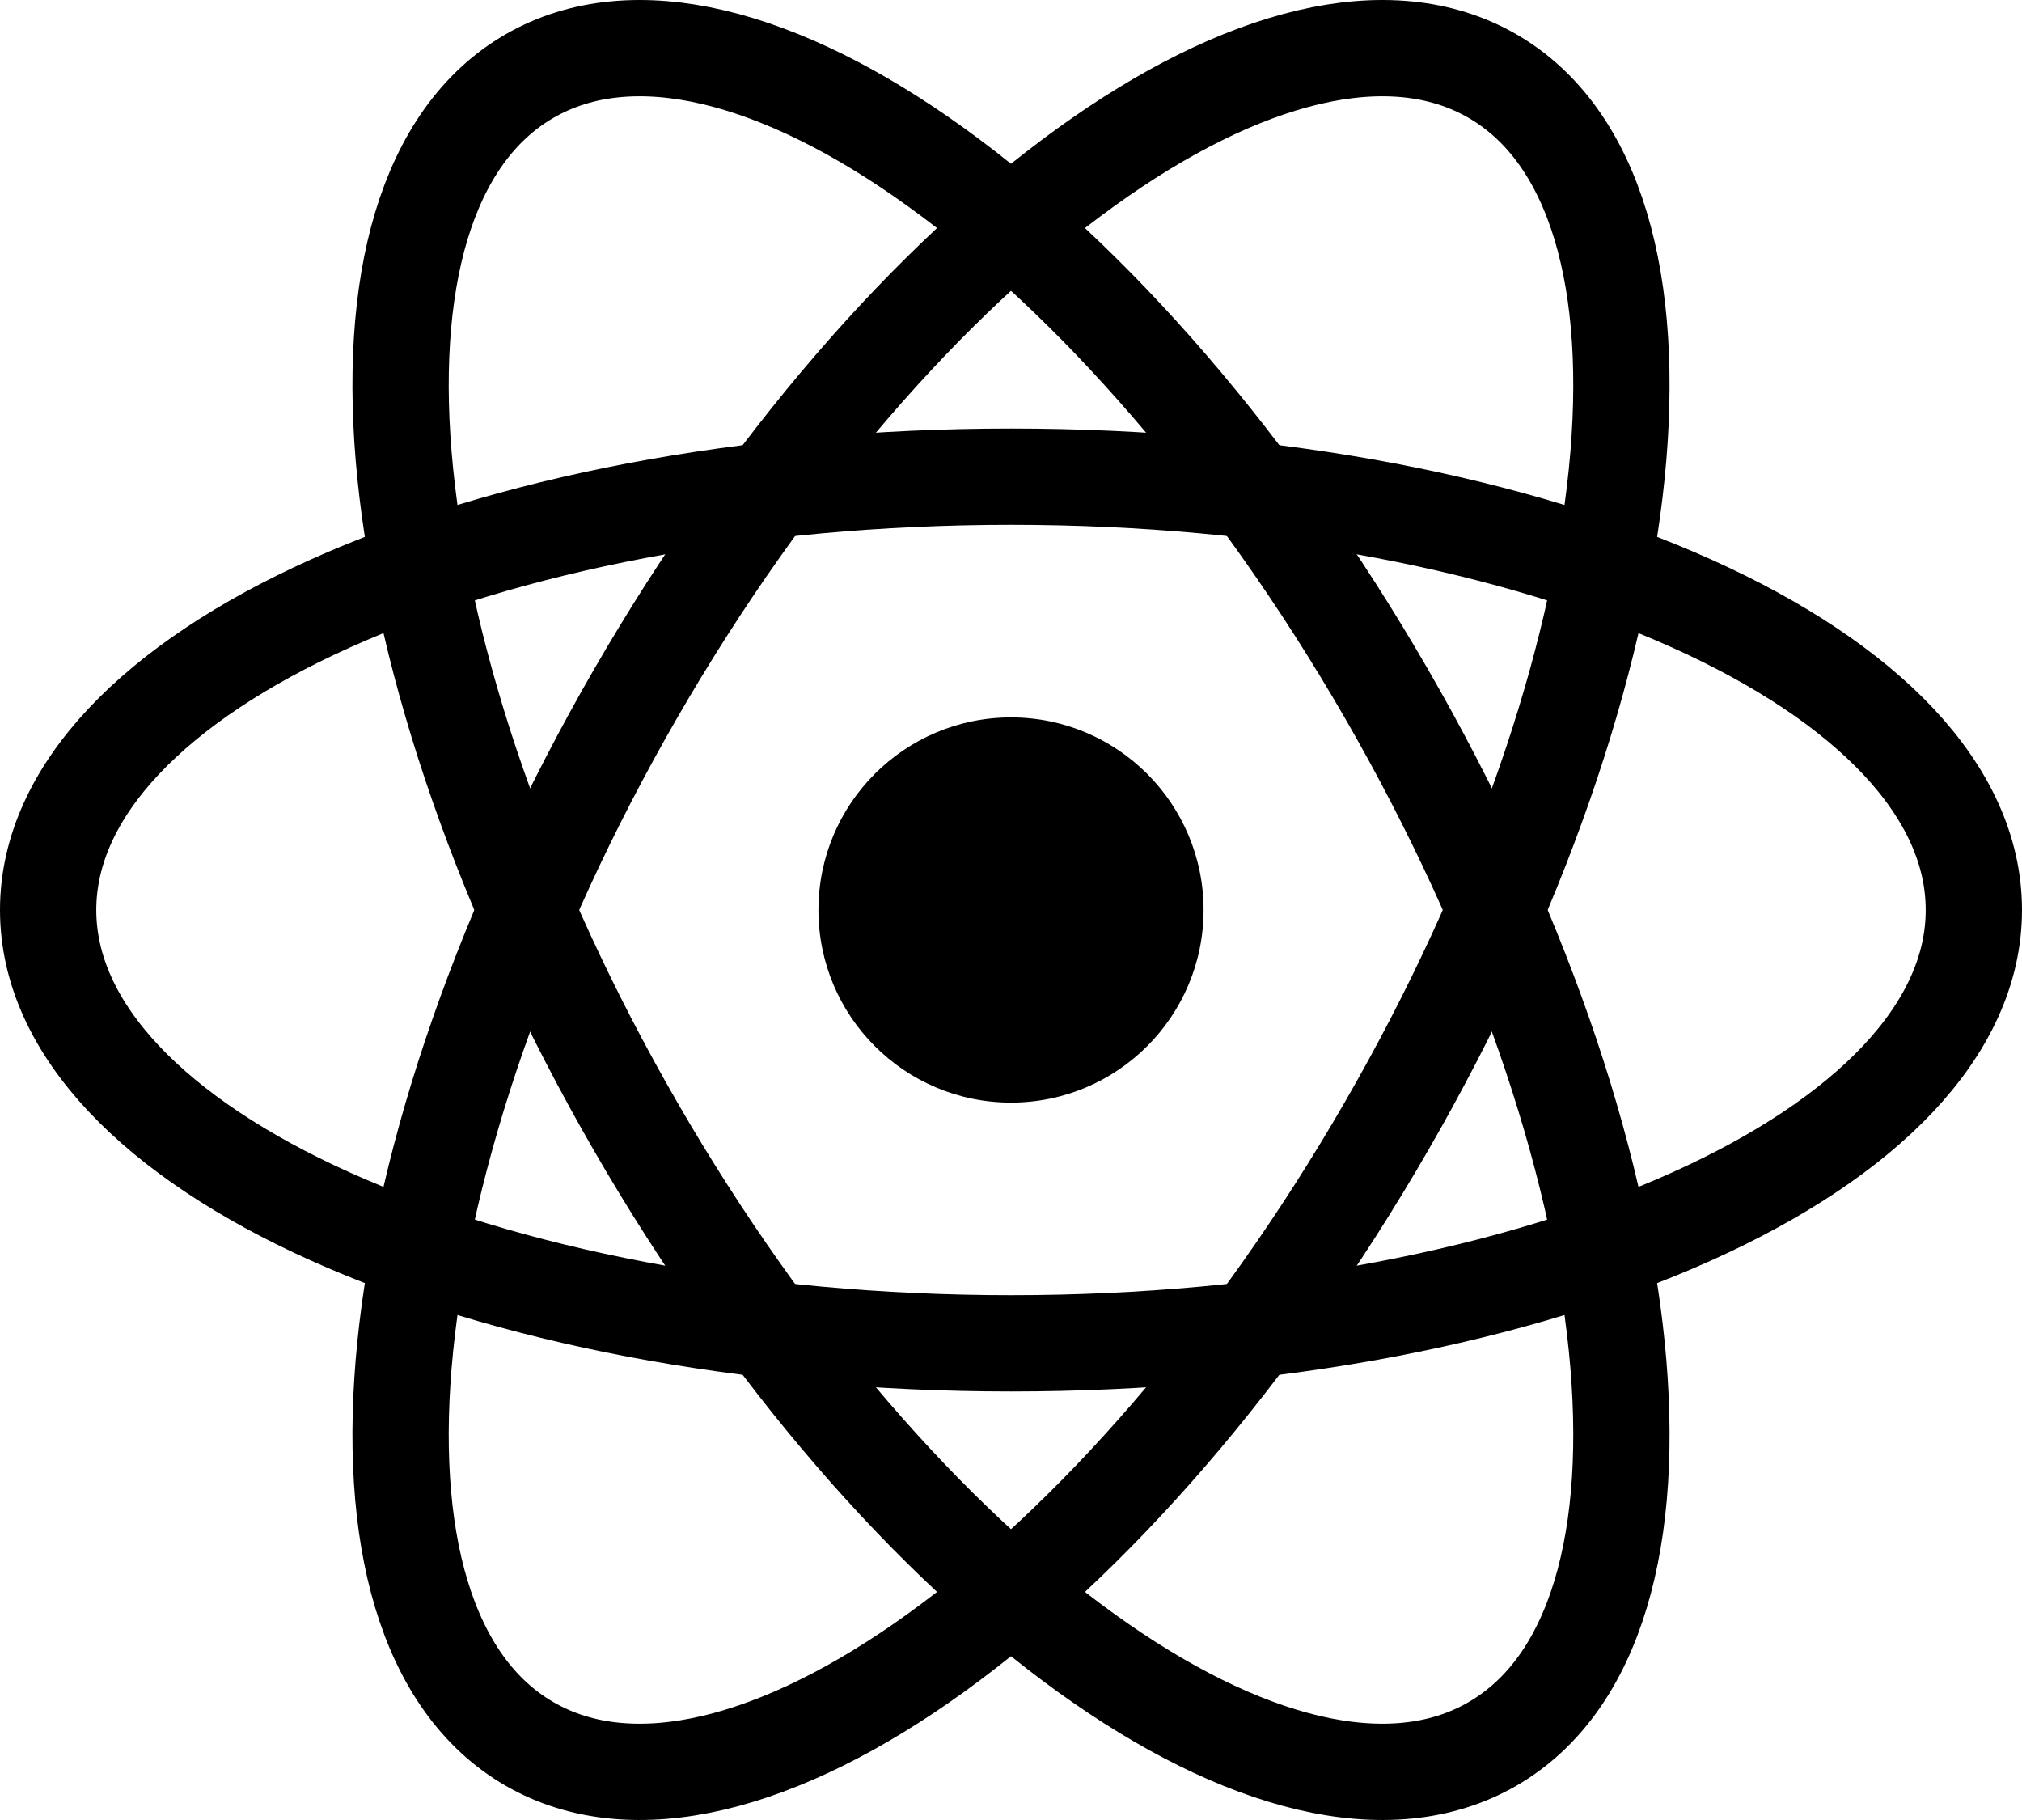
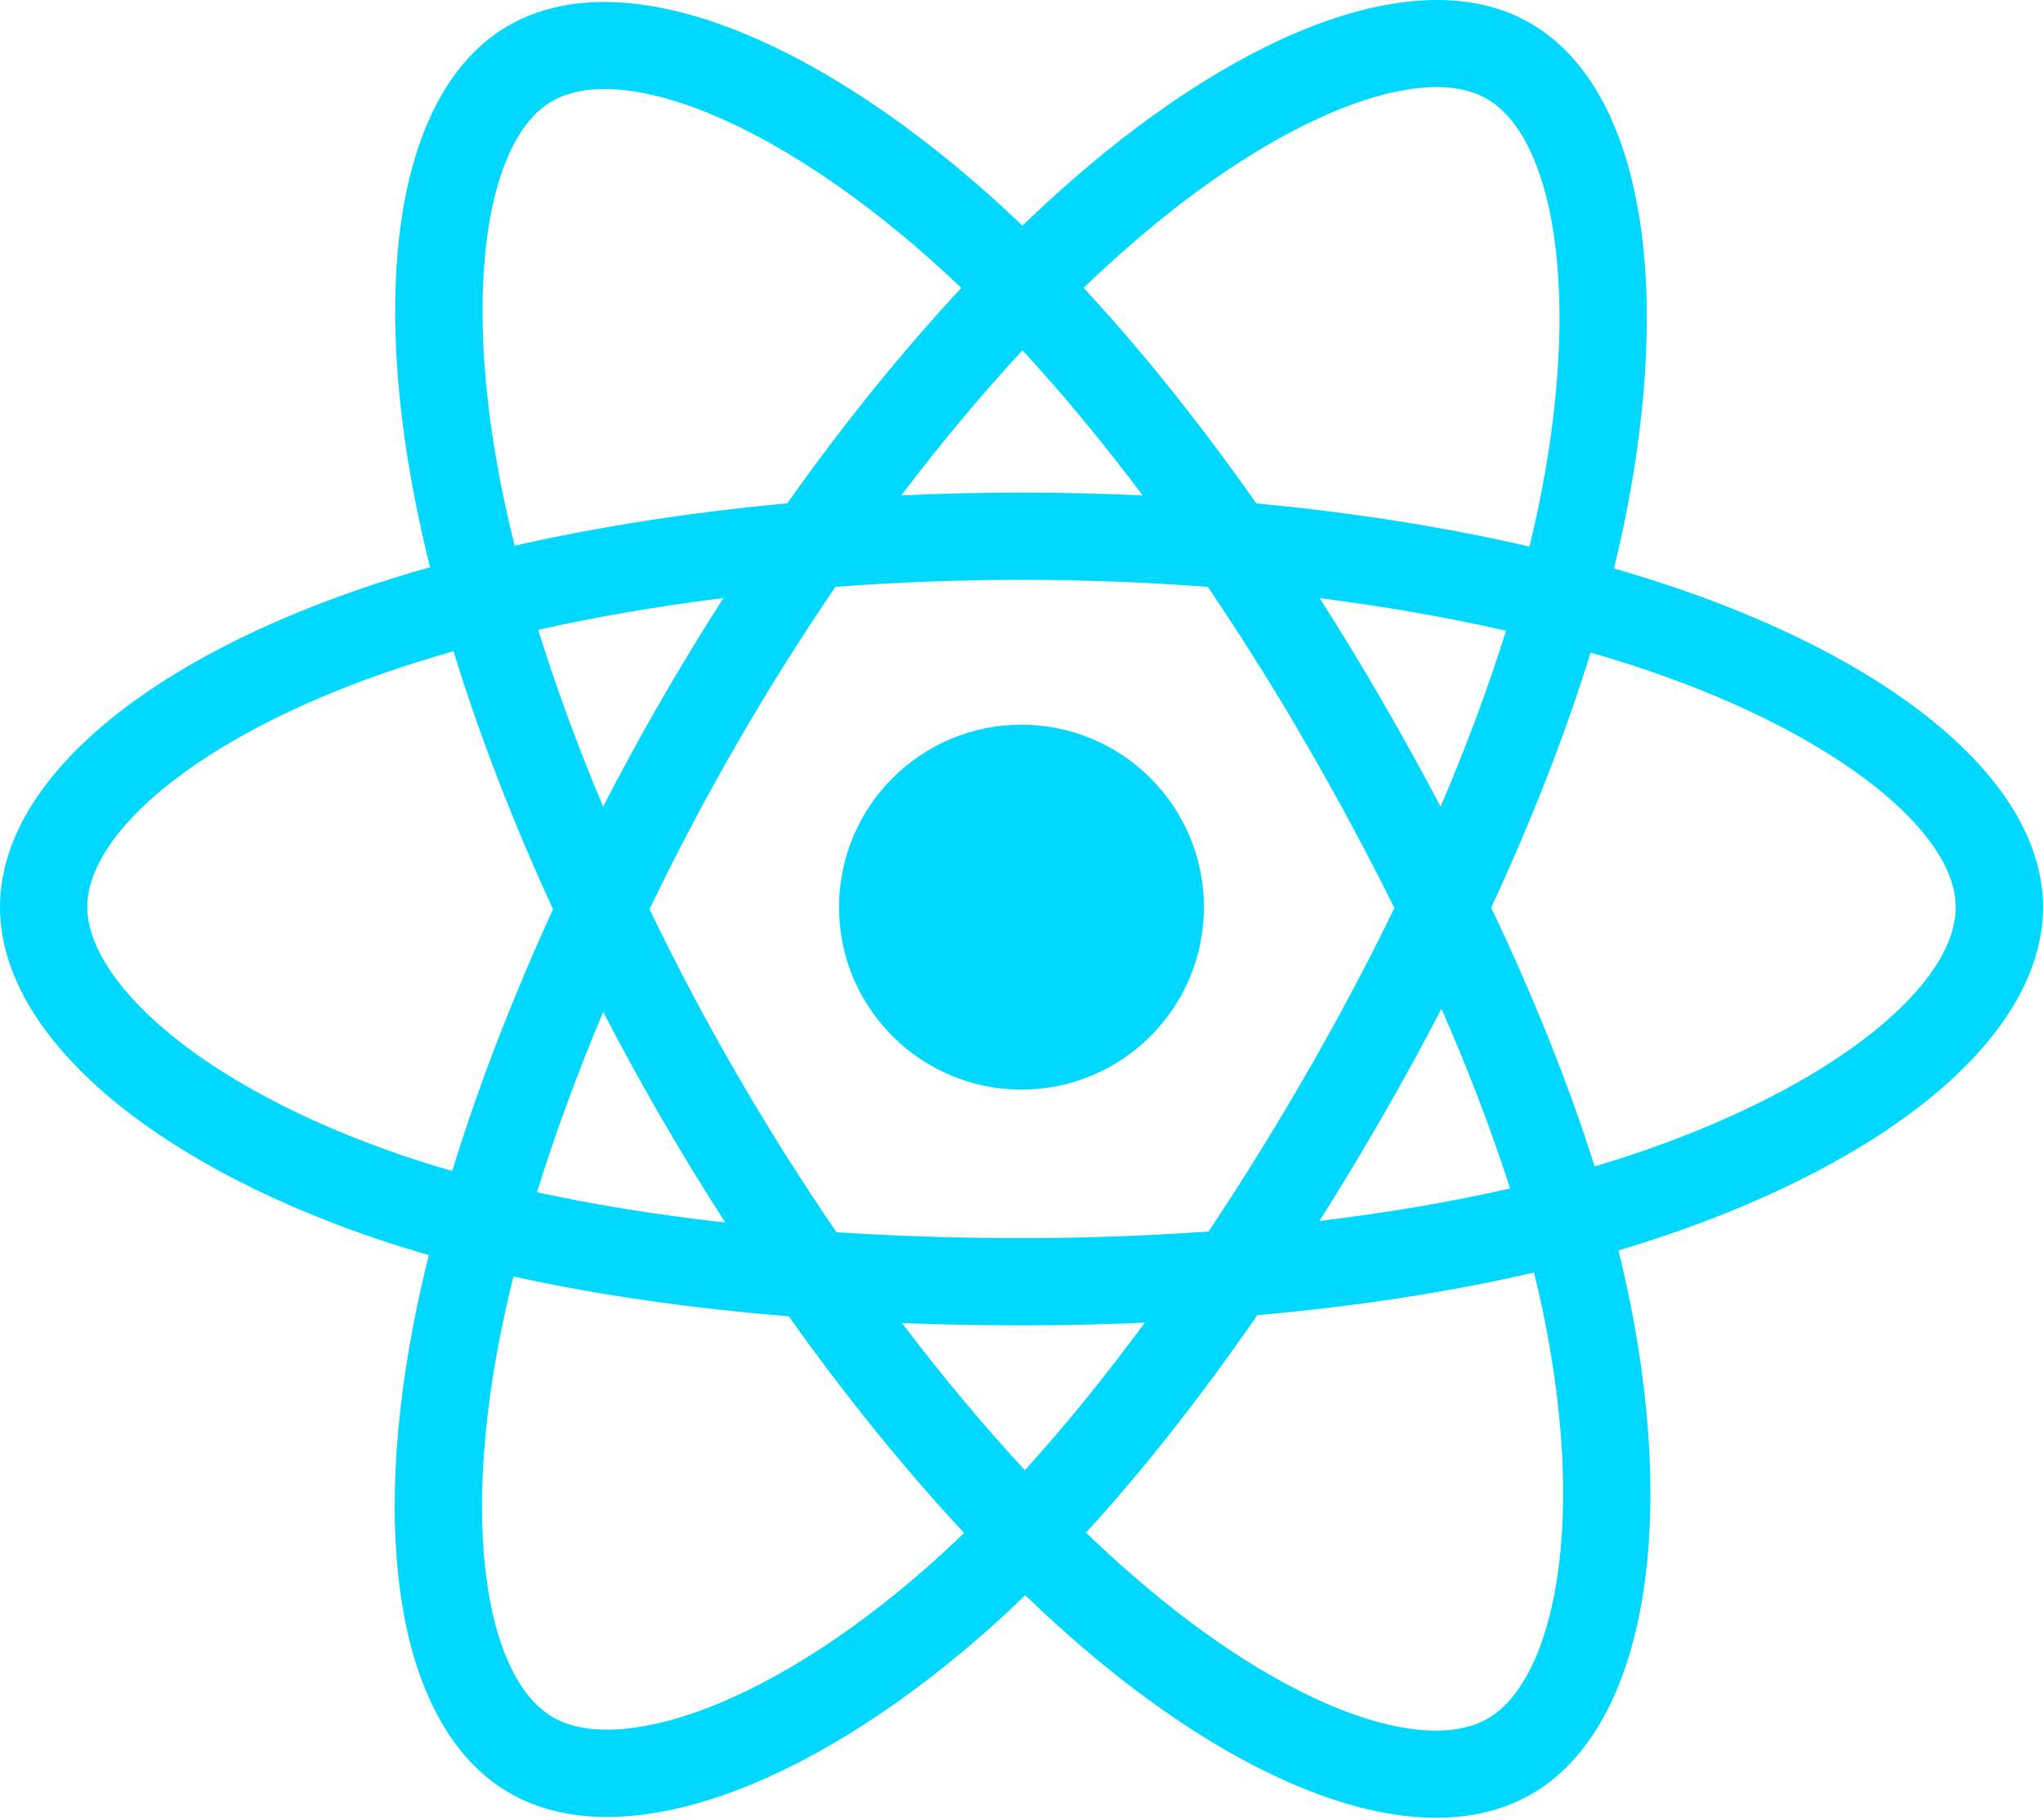
- <svg xmlns="http://www.w3.org/2000/svg" width="100%" height="100%" viewBox="-10.5 -9.45 21 18.9" fill="none" class="mt-4 mb-3 text-link dark:text-link-dark w-24 lg:w-28 self-center text-sm mr-0 flex origin-center transition-all ease-in-out">
-   <circle cx="0" cy="0" r="2" fill="currentColor" />
-   <g stroke="currentColor" stroke-width="1" fill="none">
-     <ellipse rx="10" ry="4.5" />
-     <ellipse rx="10" ry="4.5" transform="rotate(60)" />
-     <ellipse rx="10" ry="4.5" transform="rotate(120)" />
-   </g>
+ <svg xmlns="http://www.w3.org/2000/svg" aria-hidden="true" role="img" class="iconify iconify--logos" width="35.93" height="32" preserveAspectRatio="xMidYMid meet" viewBox="0 0 256 228">
+   <path fill="#00D8FF" d="M210.483 73.824a171.49 171.49 0 0 0-8.24-2.597c.465-1.9.893-3.777 1.273-5.621c6.238-30.281 2.16-54.676-11.769-62.708c-13.355-7.7-35.196.329-57.254 19.526a171.23 171.23 0 0 0-6.375 5.848a155.866 155.866 0 0 0-4.241-3.917C100.759 3.829 77.587-4.822 63.673 3.233C50.33 10.957 46.379 33.89 51.995 62.588a170.974 170.974 0 0 0 1.892 8.48c-3.28.932-6.445 1.924-9.474 2.98C17.309 83.498 0 98.307 0 113.668c0 15.865 18.582 31.778 46.812 41.427a145.52 145.52 0 0 0 6.921 2.165a167.467 167.467 0 0 0-2.01 9.138c-5.354 28.2-1.173 50.591 12.134 58.266c13.744 7.926 36.812-.22 59.273-19.855a145.567 145.567 0 0 0 5.342-4.923a168.064 168.064 0 0 0 6.92 6.314c21.758 18.722 43.246 26.282 56.54 18.586c13.731-7.949 18.194-32.003 12.4-61.268a145.016 145.016 0 0 0-1.535-6.842c1.62-.48 3.21-.974 4.76-1.488c29.348-9.723 48.443-25.443 48.443-41.52c0-15.417-17.868-30.326-45.517-39.844Zm-6.365 70.984c-1.4.463-2.836.91-4.3 1.345c-3.24-10.257-7.612-21.163-12.963-32.432c5.106-11 9.31-21.767 12.459-31.957c2.619.758 5.16 1.557 7.61 2.4c23.69 8.156 38.14 20.213 38.14 29.504c0 9.896-15.606 22.743-40.946 31.14Zm-10.514 20.834c2.562 12.94 2.927 24.64 1.23 33.787c-1.524 8.219-4.59 13.698-8.382 15.893c-8.067 4.67-25.32-1.4-43.927-17.412a156.726 156.726 0 0 1-6.437-5.87c7.214-7.889 14.423-17.06 21.459-27.246c12.376-1.098 24.068-2.894 34.671-5.345a134.17 134.17 0 0 1 1.386 6.193ZM87.276 214.515c-7.882 2.783-14.16 2.863-17.955.675c-8.075-4.657-11.432-22.636-6.853-46.752a156.923 156.923 0 0 1 1.869-8.499c10.486 2.32 22.093 3.988 34.498 4.994c7.084 9.967 14.501 19.128 21.976 27.15a134.668 134.668 0 0 1-4.877 4.492c-9.933 8.682-19.886 14.842-28.658 17.94ZM50.35 144.747c-12.483-4.267-22.792-9.812-29.858-15.863c-6.35-5.437-9.555-10.836-9.555-15.216c0-9.322 13.897-21.212 37.076-29.293c2.813-.98 5.757-1.905 8.812-2.773c3.204 10.42 7.406 21.315 12.477 32.332c-5.137 11.18-9.399 22.249-12.634 32.792a134.718 134.718 0 0 1-6.318-1.979Zm12.378-84.26c-4.811-24.587-1.616-43.134 6.425-47.789c8.564-4.958 27.502 2.111 47.463 19.835a144.318 144.318 0 0 1 3.841 3.545c-7.438 7.987-14.787 17.08-21.808 26.988c-12.04 1.116-23.565 2.908-34.161 5.309a160.342 160.342 0 0 1-1.76-7.887Zm110.427 27.268a347.8 347.8 0 0 0-7.785-12.803c8.168 1.033 15.994 2.404 23.343 4.08c-2.206 7.072-4.956 14.465-8.193 22.045a381.151 381.151 0 0 0-7.365-13.322Zm-45.032-43.861c5.044 5.465 10.096 11.566 15.065 18.186a322.04 322.04 0 0 0-30.257-.006c4.974-6.559 10.069-12.652 15.192-18.18ZM82.802 87.83a323.167 323.167 0 0 0-7.227 13.238c-3.184-7.553-5.909-14.98-8.134-22.152c7.304-1.634 15.093-2.97 23.209-3.984a321.524 321.524 0 0 0-7.848 12.897Zm8.081 65.352c-8.385-.936-16.291-2.203-23.593-3.793c2.26-7.3 5.045-14.885 8.298-22.6a321.187 321.187 0 0 0 7.257 13.246c2.594 4.48 5.28 8.868 8.038 13.147Zm37.542 31.03c-5.184-5.592-10.354-11.779-15.403-18.433c4.902.192 9.899.29 14.978.29c5.218 0 10.376-.117 15.453-.343c-4.985 6.774-10.018 12.97-15.028 18.486Zm52.198-57.817c3.422 7.8 6.306 15.345 8.596 22.52c-7.422 1.694-15.436 3.058-23.88 4.071a382.417 382.417 0 0 0 7.859-13.026a347.403 347.403 0 0 0 7.425-13.565Zm-16.898 8.101a358.557 358.557 0 0 1-12.281 19.815a329.4 329.4 0 0 1-23.444.823c-7.967 0-15.716-.248-23.178-.732a310.202 310.202 0 0 1-12.513-19.846h.001a307.41 307.41 0 0 1-10.923-20.627a310.278 310.278 0 0 1 10.89-20.637l-.001.001a307.318 307.318 0 0 1 12.413-19.761c7.613-.576 15.42-.876 23.31-.876H128c7.926 0 15.743.303 23.354.883a329.357 329.357 0 0 1 12.335 19.695a358.489 358.489 0 0 1 11.036 20.54a329.472 329.472 0 0 1-11 20.722Zm22.56-122.124c8.572 4.944 11.906 24.881 6.52 51.026c-.344 1.668-.73 3.367-1.15 5.09c-10.622-2.452-22.155-4.275-34.23-5.408c-7.034-10.017-14.323-19.124-21.64-27.008a160.789 160.789 0 0 1 5.888-5.4c18.9-16.447 36.564-22.941 44.612-18.3ZM128 90.808c12.625 0 22.86 10.235 22.86 22.86s-10.235 22.86-22.86 22.86s-22.86-10.235-22.86-22.86s10.235-22.86 22.86-22.86Z" />
</svg>
